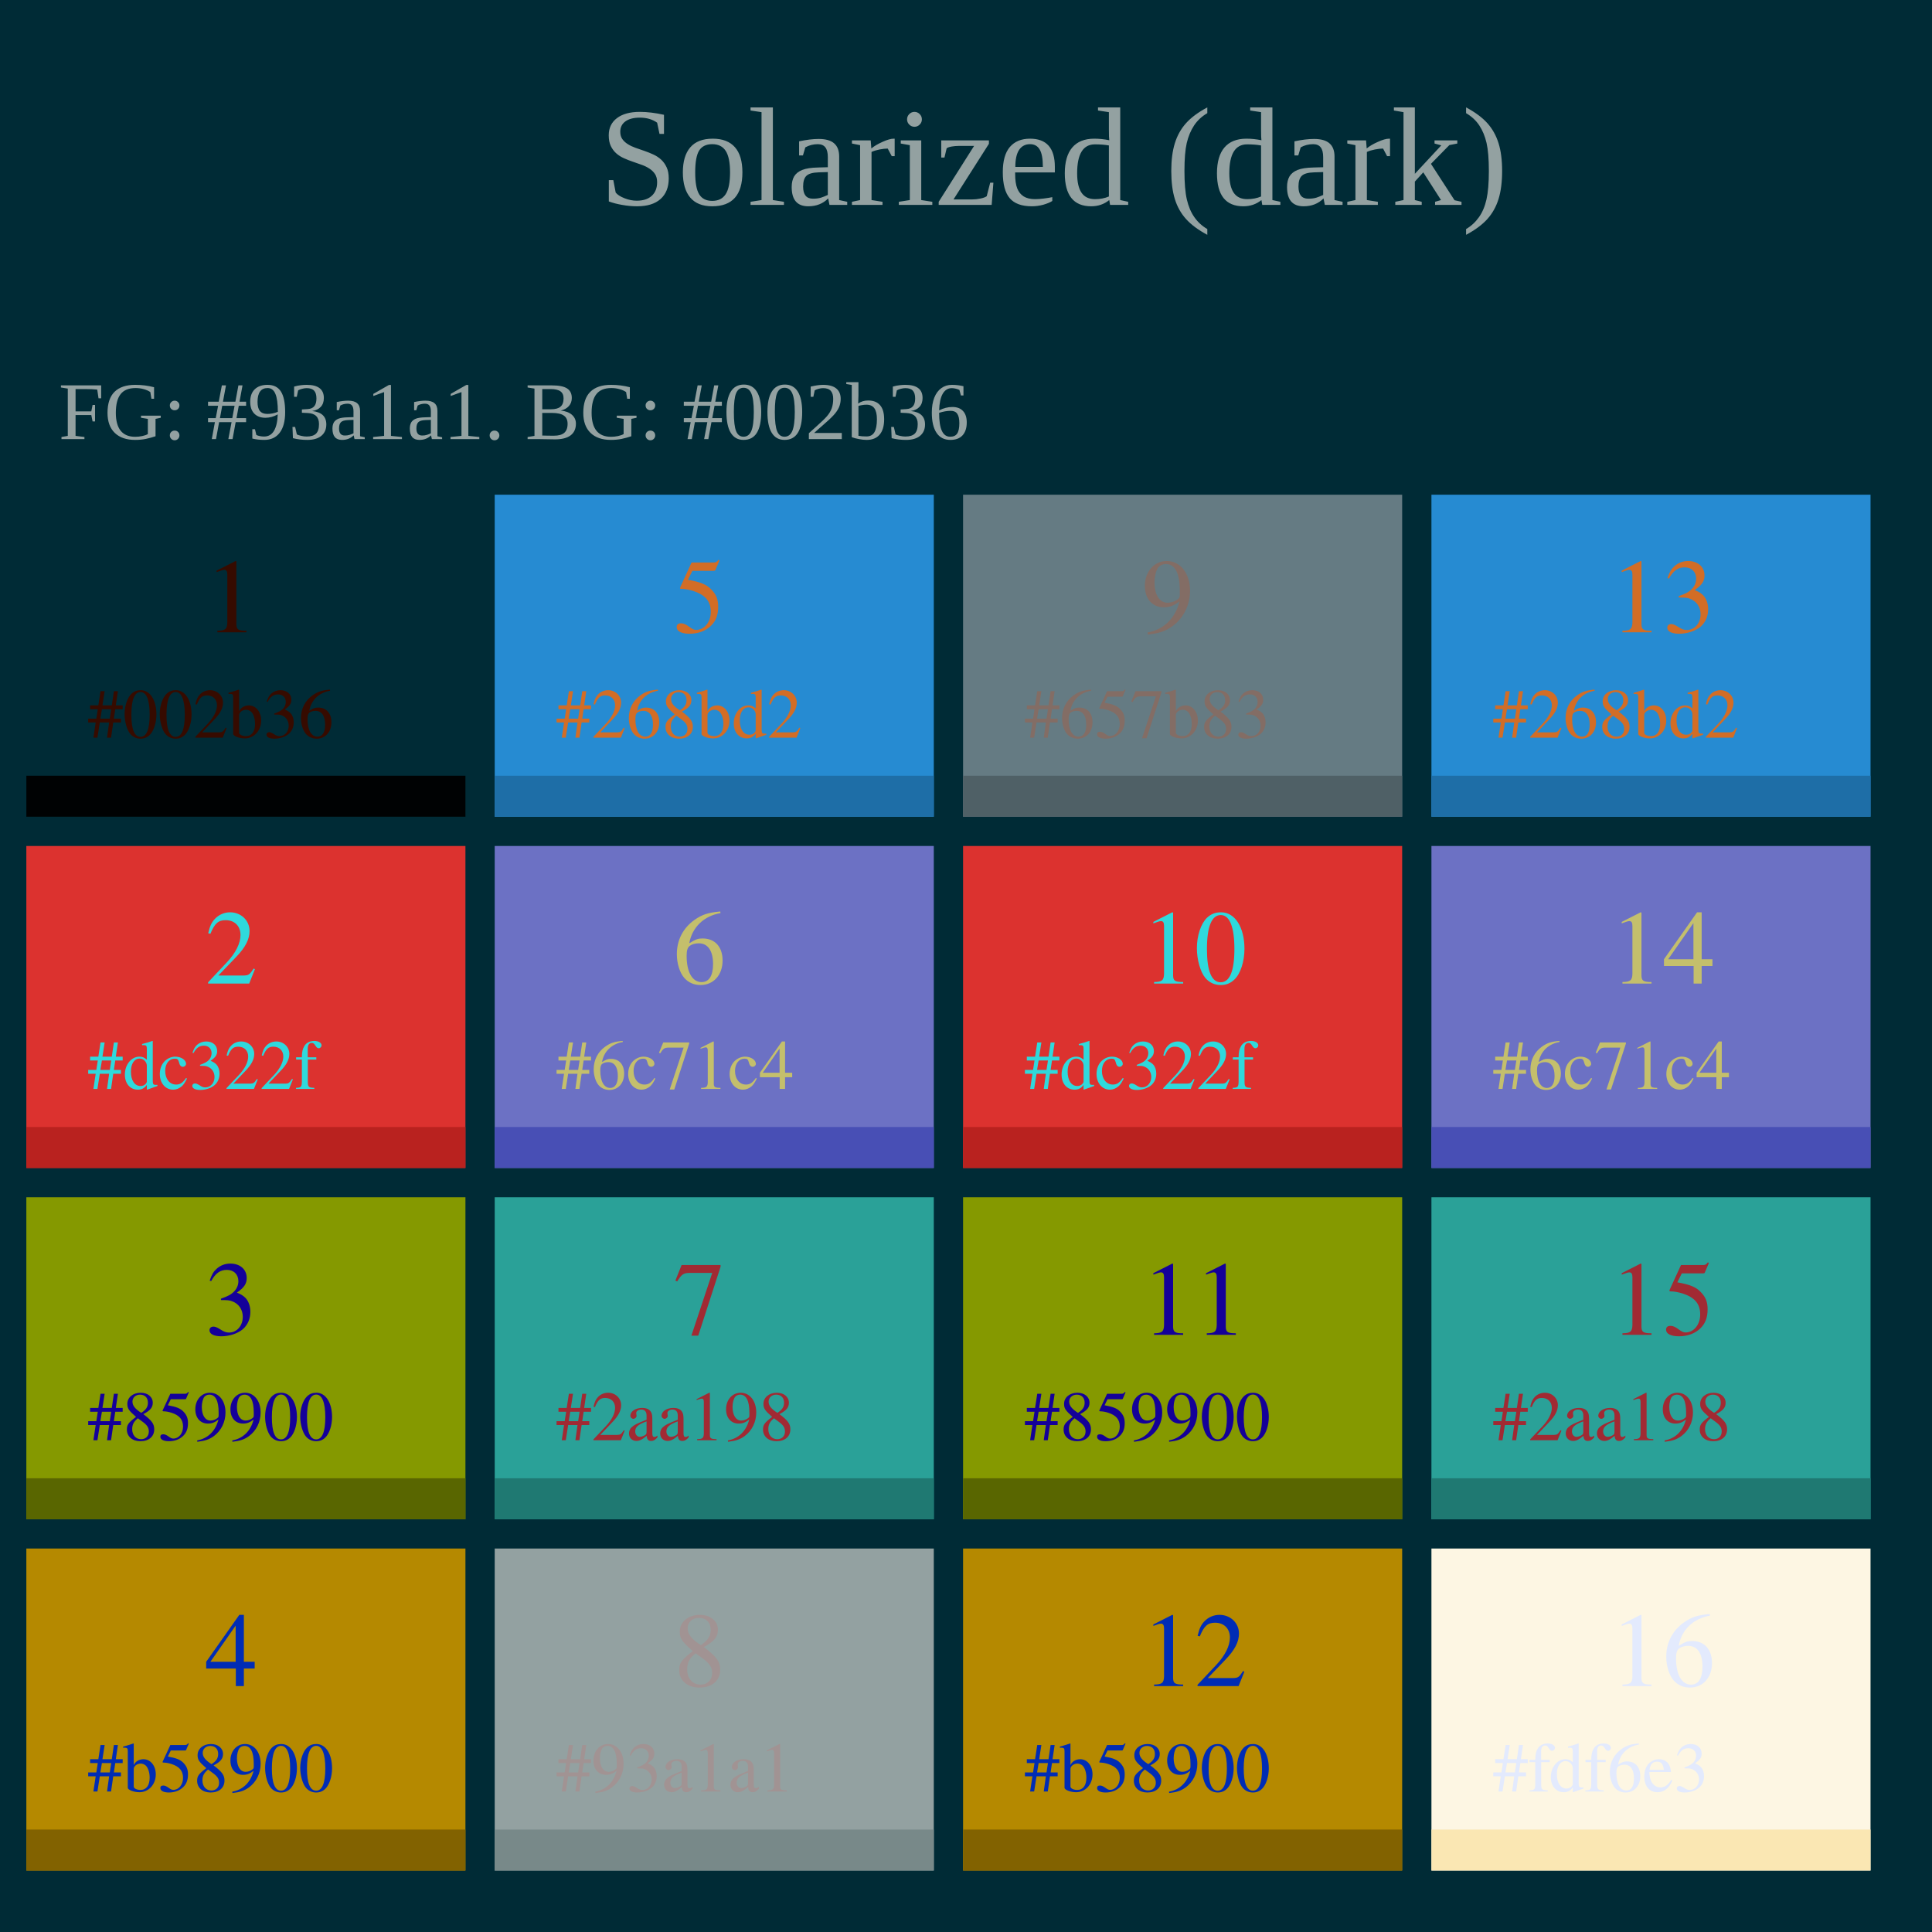
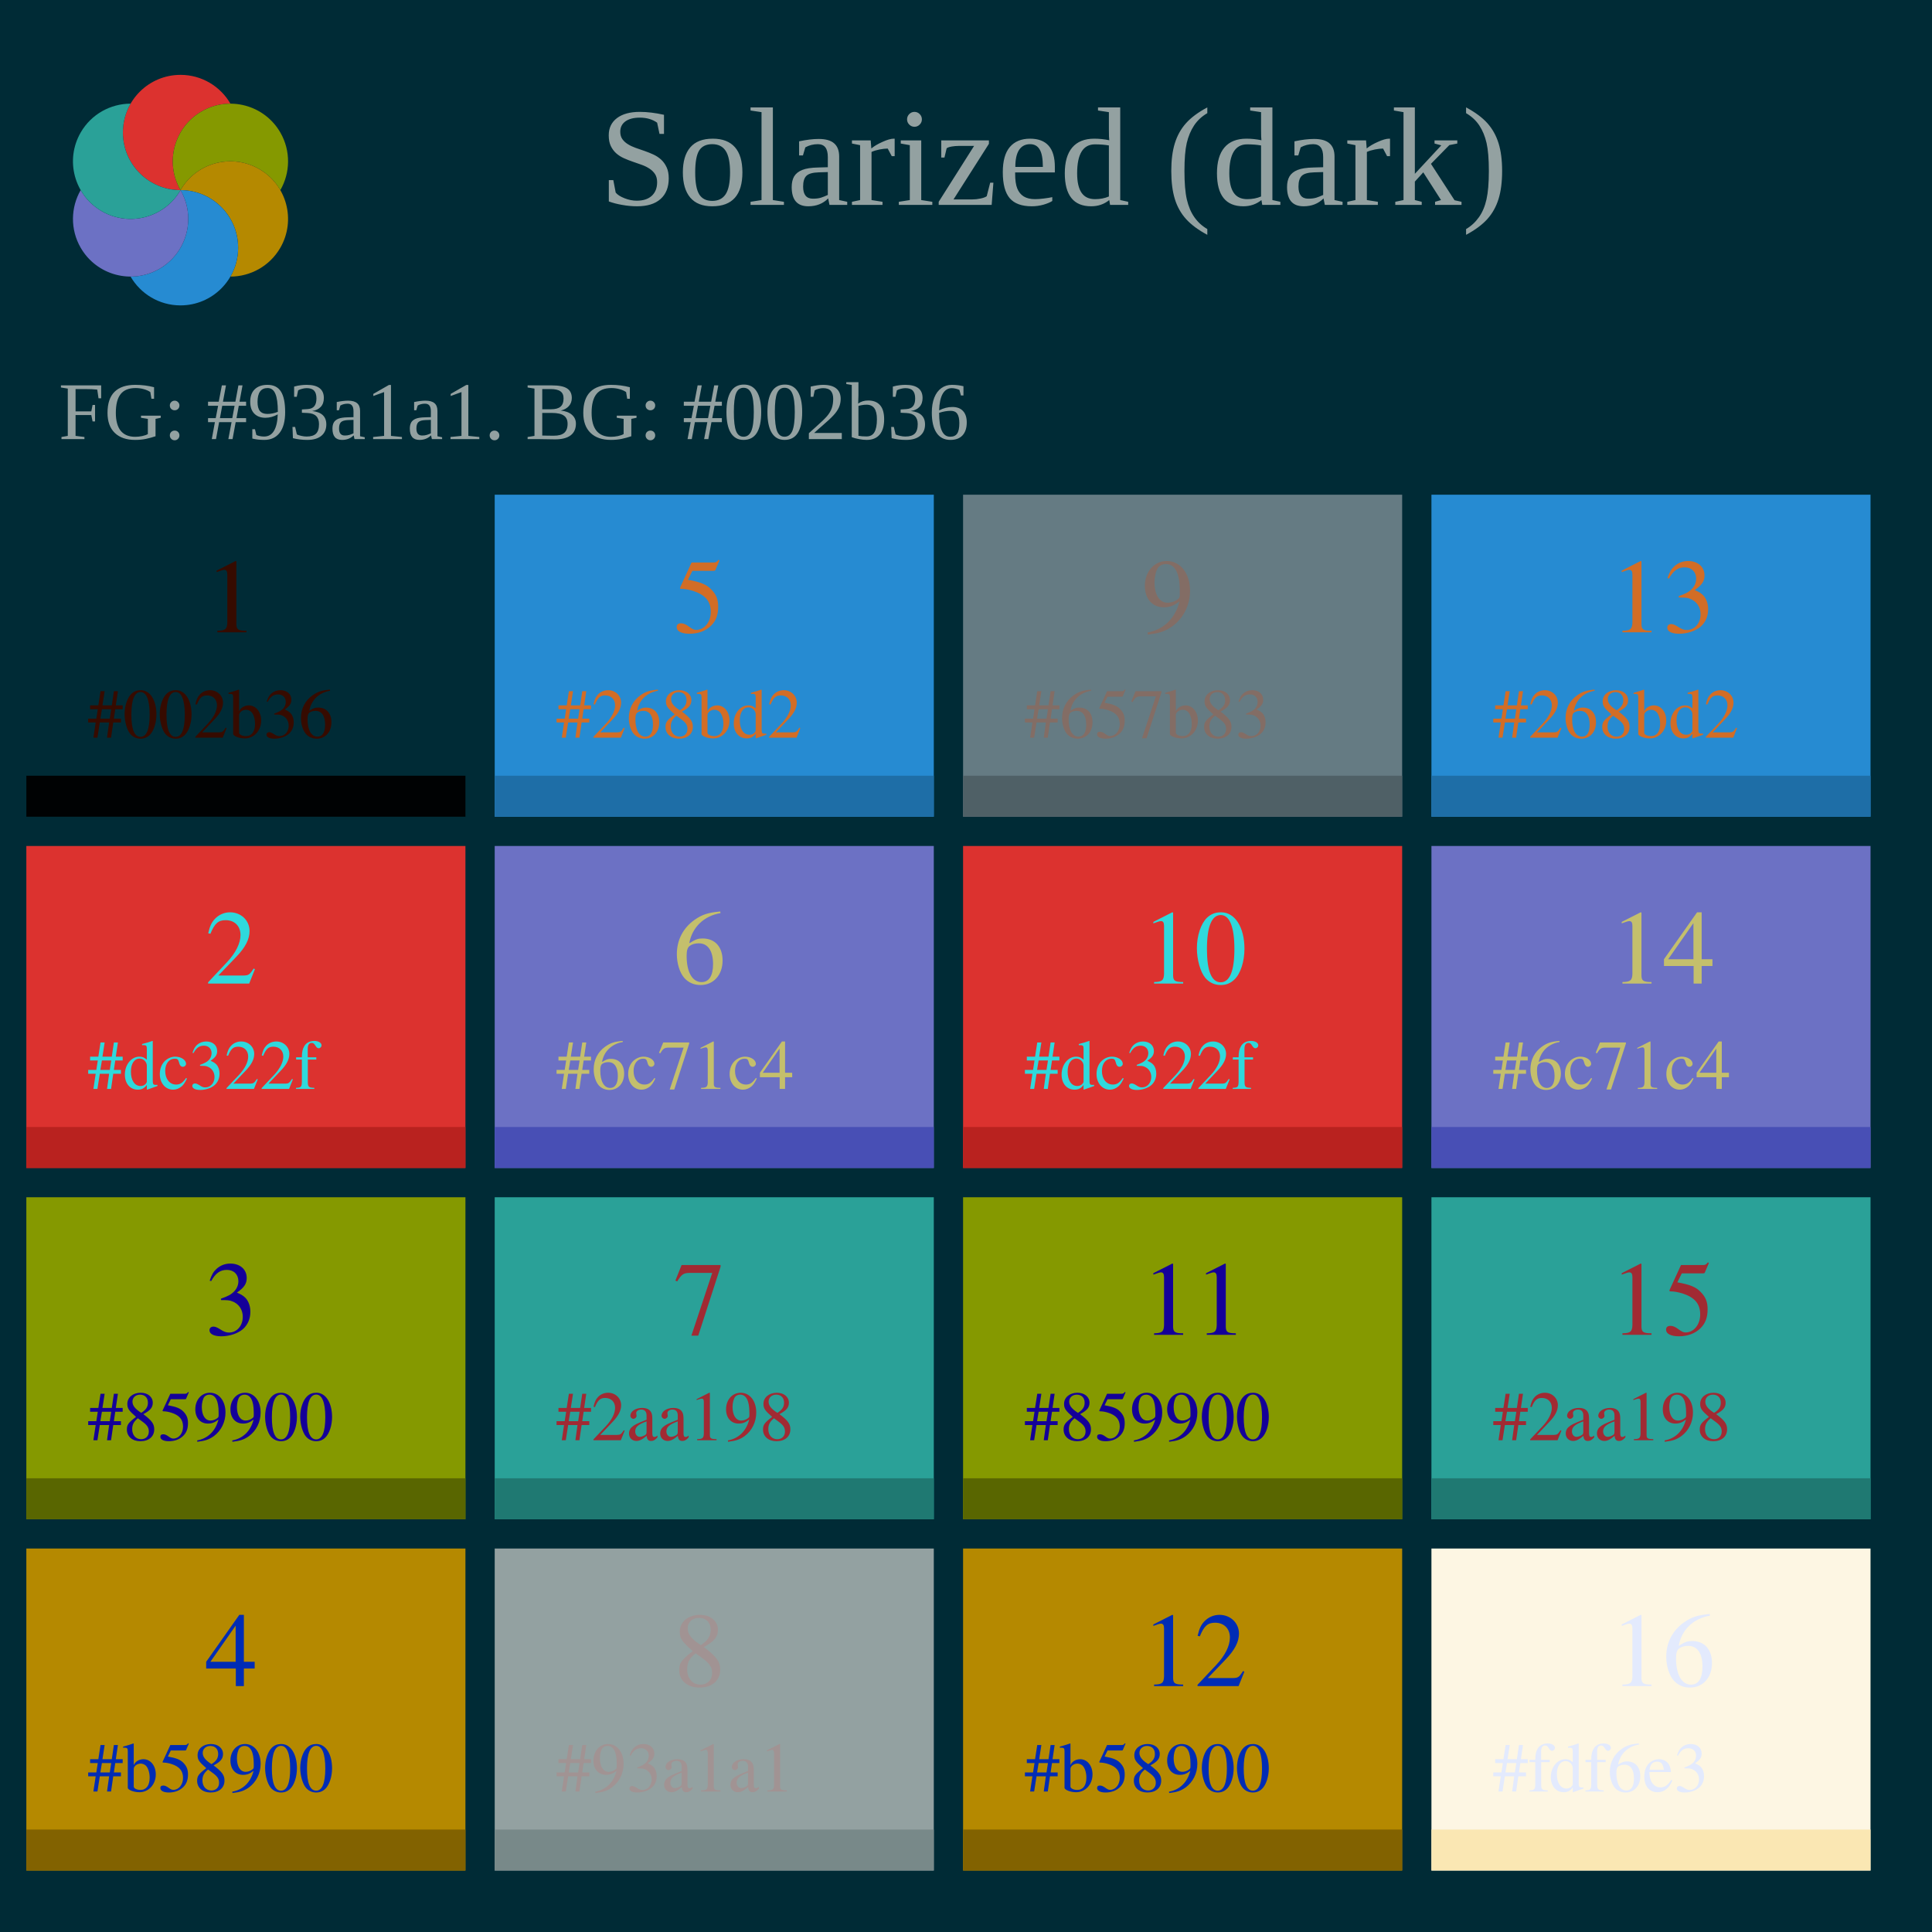
- <svg width="330" height="330">
+ <svg xmlns="http://www.w3.org/2000/svg" version="1.1" width="330" height="330">
  <rect fill="#002b36" x="0" y="0" width="330" height="330" />
  <text x="180" y="35" fill="#93a1a1" text-anchor="middle" alignment-baseline="central" font-size="24">Solarized (dark)</text>
  <text x="10" y="75" fill="#93a1a1" text-anchor="start" alignment-baseline="baseline" font-size="14">FG: #93a1a1. BG: #002b36</text>
  <rect id="#box-1" x="5" y="85" width="74" height="54" fill="#002b36" stroke="#002b36" stroke-width="1px" />
  <rect id="#box-1" x="5" y="133" width="74" height="6" fill="#000203" stroke="#000203" stroke-width="1px" />
  <text id="#box-text-1" x="15" y="126" fill="#360B00" font-size="12" font-family="Droid Sans Mono, Times, serif">#002b36</text>
  <text id="#box-text-1" x="35" y="108" fill="#360B00" font-size="18" font-family="Droid Sans Mono, Times, serif">1</text>
  <rect id="#box-2" x="5" y="145" width="74" height="54" fill="#dc322f" stroke="#dc322f" stroke-width="1px" />
  <rect id="#box-2" x="5" y="193" width="74" height="6" fill="#B9221F" stroke="#B9221F" stroke-width="1px" />
  <text id="#box-text-2" x="15" y="186" fill="#2FD9DC" font-size="12" font-family="Droid Sans Mono, Times, serif">#dc322f</text>
  <text id="#box-text-2" x="35" y="168" fill="#2FD9DC" font-size="18" font-family="Droid Sans Mono, Times, serif">2</text>
  <rect id="#box-3" x="5" y="205" width="74" height="54" fill="#859900" stroke="#859900" stroke-width="1px" />
  <rect id="#box-3" x="5" y="253" width="74" height="6" fill="#596600" stroke="#596600" stroke-width="1px" />
  <text id="#box-text-3" x="15" y="246" fill="#140099" font-size="12" font-family="Droid Sans Mono, Times, serif">#859900</text>
  <text id="#box-text-3" x="35" y="228" fill="#140099" font-size="18" font-family="Droid Sans Mono, Times, serif">3</text>
  <rect id="#box-4" x="5" y="265" width="74" height="54" fill="#b58900" stroke="#b58900" stroke-width="1px" />
  <rect id="#box-4" x="5" y="313" width="74" height="6" fill="#826200" stroke="#826200" stroke-width="1px" />
  <text id="#box-text-4" x="15" y="306" fill="#002CB5" font-size="12" font-family="Droid Sans Mono, Times, serif">#b58900</text>
  <text id="#box-text-4" x="35" y="288" fill="#002CB5" font-size="18" font-family="Droid Sans Mono, Times, serif">4</text>
  <rect id="#box-5" x="85" y="85" width="74" height="54" fill="#268bd2" stroke="#268bd2" stroke-width="1px" />
  <rect id="#box-5" x="85" y="133" width="74" height="6" fill="#1E6EA7" stroke="#1E6EA7" stroke-width="1px" />
  <text id="#box-text-5" x="95" y="126" fill="#D26D26" font-size="12" font-family="Droid Sans Mono, Times, serif">#268bd2</text>
  <text id="#box-text-5" x="115" y="108" fill="#D26D26" font-size="18" font-family="Droid Sans Mono, Times, serif">5</text>
  <rect id="#box-6" x="85" y="145" width="74" height="54" fill="#6c71c4" stroke="#6c71c4" stroke-width="1px" />
  <rect id="#box-6" x="85" y="193" width="74" height="6" fill="#484FB5" stroke="#484FB5" stroke-width="1px" />
  <text id="#box-text-6" x="95" y="186" fill="#C4BF6C" font-size="12" font-family="Droid Sans Mono, Times, serif">#6c71c4</text>
  <text id="#box-text-6" x="115" y="168" fill="#C4BF6C" font-size="18" font-family="Droid Sans Mono, Times, serif">6</text>
  <rect id="#box-7" x="85" y="205" width="74" height="54" fill="#2aa198" stroke="#2aa198" stroke-width="1px" />
  <rect id="#box-7" x="85" y="253" width="74" height="6" fill="#1F7972" stroke="#1F7972" stroke-width="1px" />
  <text id="#box-text-7" x="95" y="246" fill="#A12A33" font-size="12" font-family="Droid Sans Mono, Times, serif">#2aa198</text>
  <text id="#box-text-7" x="115" y="228" fill="#A12A33" font-size="18" font-family="Droid Sans Mono, Times, serif">7</text>
  <rect id="#box-8" x="85" y="265" width="74" height="54" fill="#93a1a1" stroke="#93a1a1" stroke-width="1px" />
  <rect id="#box-8" x="85" y="313" width="74" height="6" fill="#788989" stroke="#788989" stroke-width="1px" />
  <text id="#box-text-8" x="95" y="306" fill="#A19393" font-size="12" font-family="Droid Sans Mono, Times, serif">#93a1a1</text>
  <text id="#box-text-8" x="115" y="288" fill="#A19393" font-size="18" font-family="Droid Sans Mono, Times, serif">8</text>
  <rect id="#box-9" x="165" y="85" width="74" height="54" fill="#657b83" stroke="#657b83" stroke-width="1px" />
  <rect id="#box-9" x="165" y="133" width="74" height="6" fill="#4F6066" stroke="#4F6066" stroke-width="1px" />
  <text id="#box-text-9" x="175" y="126" fill="#836D65" font-size="12" font-family="Droid Sans Mono, Times, serif">#657b83</text>
  <text id="#box-text-9" x="195" y="108" fill="#836D65" font-size="18" font-family="Droid Sans Mono, Times, serif">9</text>
  <rect id="#box-10" x="165" y="145" width="74" height="54" fill="#dc322f" stroke="#dc322f" stroke-width="1px" />
  <rect id="#box-10" x="165" y="193" width="74" height="6" fill="#B9221F" stroke="#B9221F" stroke-width="1px" />
  <text id="#box-text-10" x="175" y="186" fill="#2FD9DC" font-size="12" font-family="Droid Sans Mono, Times, serif">#dc322f</text>
  <text id="#box-text-10" x="195" y="168" fill="#2FD9DC" font-size="18" font-family="Droid Sans Mono, Times, serif">10</text>
  <rect id="#box-11" x="165" y="205" width="74" height="54" fill="#859900" stroke="#859900" stroke-width="1px" />
  <rect id="#box-11" x="165" y="253" width="74" height="6" fill="#596600" stroke="#596600" stroke-width="1px" />
  <text id="#box-text-11" x="175" y="246" fill="#140099" font-size="12" font-family="Droid Sans Mono, Times, serif">#859900</text>
  <text id="#box-text-11" x="195" y="228" fill="#140099" font-size="18" font-family="Droid Sans Mono, Times, serif">11</text>
  <rect id="#box-12" x="165" y="265" width="74" height="54" fill="#b58900" stroke="#b58900" stroke-width="1px" />
  <rect id="#box-12" x="165" y="313" width="74" height="6" fill="#826200" stroke="#826200" stroke-width="1px" />
  <text id="#box-text-12" x="175" y="306" fill="#002CB5" font-size="12" font-family="Droid Sans Mono, Times, serif">#b58900</text>
  <text id="#box-text-12" x="195" y="288" fill="#002CB5" font-size="18" font-family="Droid Sans Mono, Times, serif">12</text>
  <rect id="#box-13" x="245" y="85" width="74" height="54" fill="#268bd2" stroke="#268bd2" stroke-width="1px" />
  <rect id="#box-13" x="245" y="133" width="74" height="6" fill="#1E6EA7" stroke="#1E6EA7" stroke-width="1px" />
  <text id="#box-text-13" x="255" y="126" fill="#D26D26" font-size="12" font-family="Droid Sans Mono, Times, serif">#268bd2</text>
  <text id="#box-text-13" x="275" y="108" fill="#D26D26" font-size="18" font-family="Droid Sans Mono, Times, serif">13</text>
  <rect id="#box-14" x="245" y="145" width="74" height="54" fill="#6c71c4" stroke="#6c71c4" stroke-width="1px" />
  <rect id="#box-14" x="245" y="193" width="74" height="6" fill="#484FB5" stroke="#484FB5" stroke-width="1px" />
  <text id="#box-text-14" x="255" y="186" fill="#C4BF6C" font-size="12" font-family="Droid Sans Mono, Times, serif">#6c71c4</text>
  <text id="#box-text-14" x="275" y="168" fill="#C4BF6C" font-size="18" font-family="Droid Sans Mono, Times, serif">14</text>
  <rect id="#box-15" x="245" y="205" width="74" height="54" fill="#2aa198" stroke="#2aa198" stroke-width="1px" />
  <rect id="#box-15" x="245" y="253" width="74" height="6" fill="#1F7972" stroke="#1F7972" stroke-width="1px" />
  <text id="#box-text-15" x="255" y="246" fill="#A12A33" font-size="12" font-family="Droid Sans Mono, Times, serif">#2aa198</text>
  <text id="#box-text-15" x="275" y="228" fill="#A12A33" font-size="18" font-family="Droid Sans Mono, Times, serif">15</text>
  <rect id="#box-16" x="245" y="265" width="74" height="54" fill="#fdf6e3" stroke="#fdf6e3" stroke-width="1px" />
  <rect id="#box-16" x="245" y="313" width="74" height="6" fill="#FAE7B3" stroke="#FAE7B3" stroke-width="1px" />
  <text id="#box-text-16" x="255" y="306" fill="#E3EAFD" font-size="12" font-family="Droid Sans Mono, Times, serif">#fdf6e3</text>
  <text id="#box-text-16" x="275" y="288" fill="#E3EAFD" font-size="18" font-family="Droid Sans Mono, Times, serif">16</text>
+   <g>
+     <path style="fill:#dc322f;stroke-width:0.062" d="m 30.832,12.787 c -5.437,0 -9.841,4.404 -9.841,9.841 0,5.437 4.404,9.846 9.841,9.846 -2.718,-4.708 -1.105,-10.726 3.604,-13.445 1.554,-0.897 3.252,-1.324 4.925,-1.322 -1.702,-2.941 -4.886,-4.921 -8.529,-4.921 z" />
+     <path style="fill:#859900;stroke-width:0.062" d="m 47.882,22.631 c -2.718,-4.709 -8.735,-6.321 -13.444,-3.602 -4.709,2.718 -6.325,8.738 -3.606,13.446 2.718,-4.708 8.737,-6.32 13.446,-3.602 1.554,0.897 2.772,2.154 3.607,3.605 1.696,-2.945 1.819,-6.692 -0.003,-9.847 z" />
+     <path style="fill:#b58900;stroke-width:0.062" d="m 47.882,42.319 c 2.718,-4.708 1.106,-10.725 -3.602,-13.444 -4.708,-2.719 -10.729,-1.109 -13.447,3.6 5.437,0 9.842,4.406 9.842,9.843 0,1.794 -0.48,3.478 -1.318,4.926 3.398,-0.004 6.704,-1.771 8.526,-4.926 z" />
+     <path style="fill:#268bd2;stroke-width:0.062" d="m 30.832,52.162 c 5.437,0 9.841,-4.404 9.841,-9.841 0,-5.437 -4.404,-9.846 -9.841,-9.846 2.718,4.708 1.105,10.726 -3.604,13.445 -1.554,0.897 -3.252,1.324 -4.925,1.322 1.702,2.941 4.886,4.921 8.529,4.921 z" />
+     <path style="fill:#6c71c4;stroke-width:0.062" d="m 13.783,42.319 c 2.718,4.708 8.735,6.321 13.444,3.602 4.709,-2.718 6.325,-8.738 3.606,-13.446 -2.718,4.708 -8.737,6.32 -13.446,3.602 -1.554,-0.897 -2.772,-2.154 -3.607,-3.605 -1.696,2.945 -1.819,6.692 0.003,9.847 z" />
+     <path style="fill:#2aa198;stroke-width:0.062" d="m 13.783,22.631 c -2.718,4.708 -1.106,10.725 3.602,13.444 4.708,2.719 10.729,1.109 13.447,-3.6 -5.437,0 -9.842,-4.406 -9.842,-9.843 0,-1.794 0.48,-3.478 1.318,-4.926 -3.398,0.004 -6.704,1.771 -8.526,4.926 z" />
+   </g>
</svg>
